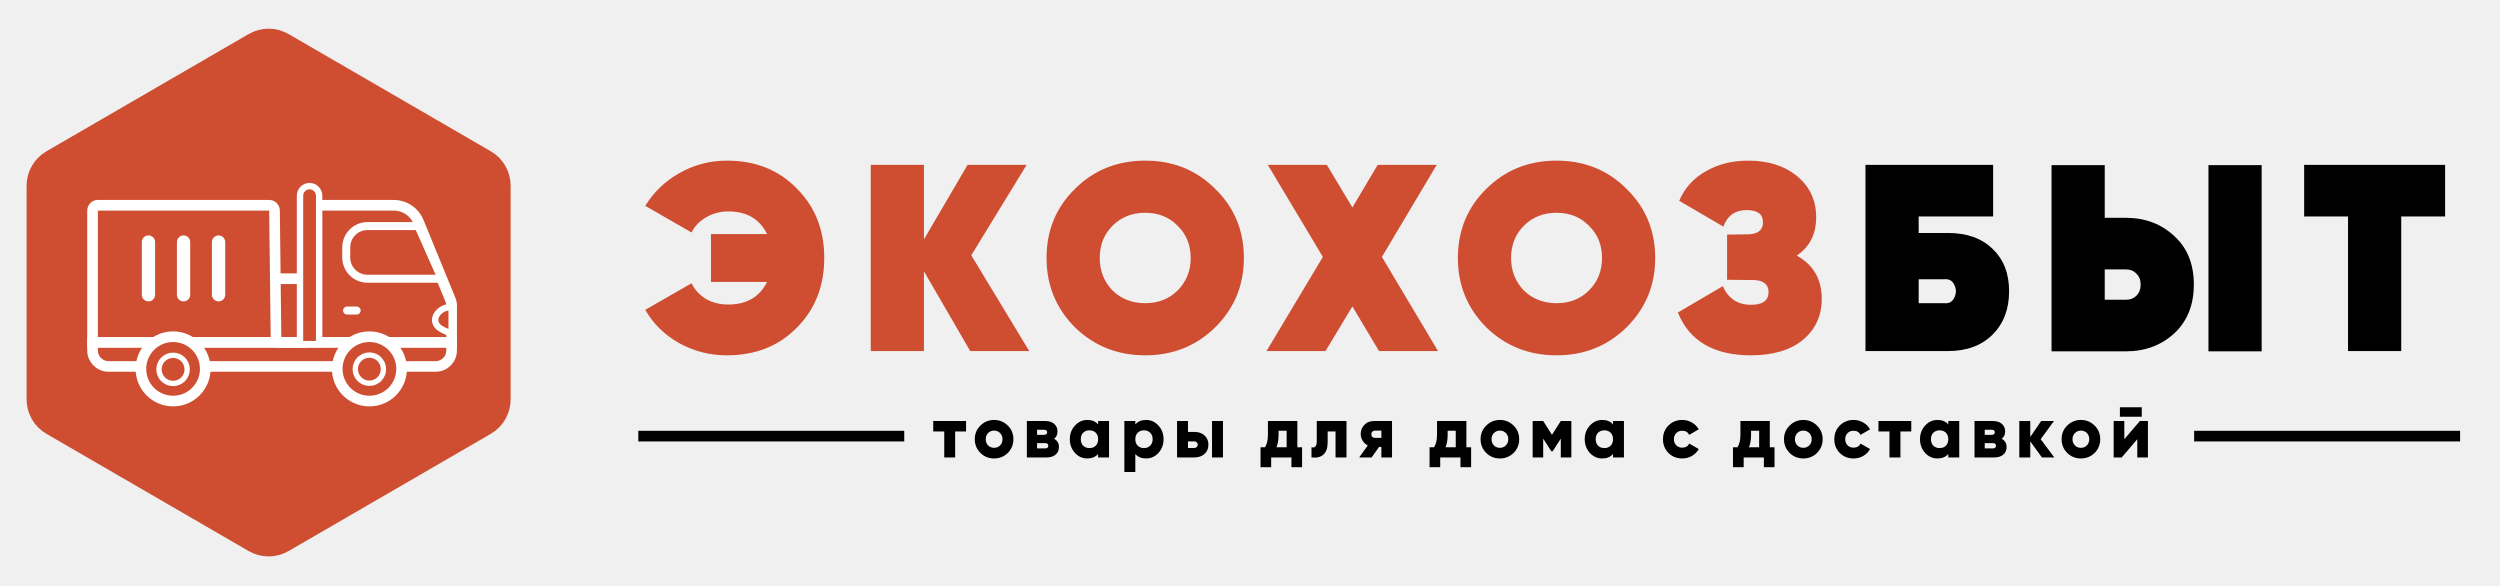
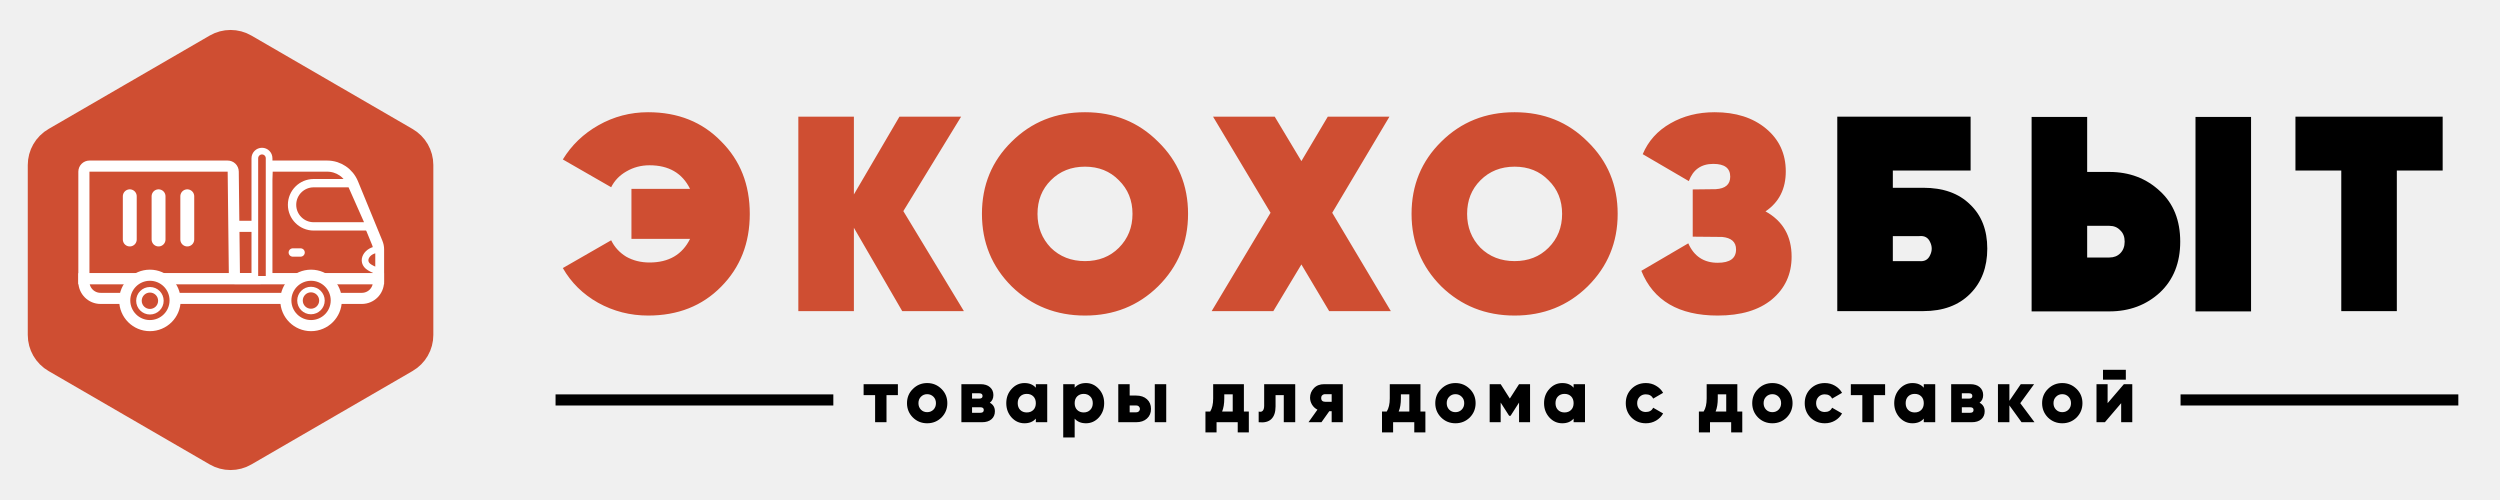
- <svg xmlns="http://www.w3.org/2000/svg" width="47" height="11" viewBox="0 0 47 11" fill="none">
-   <path d="M1.125 3.276L4.925 1.073C5.002 1.028 5.098 1.028 5.175 1.073L8.975 3.276C9.053 3.32 9.1 3.403 9.1 3.492V7.508C9.1 7.597 9.053 7.68 8.975 7.724L5.175 9.927C5.098 9.972 5.002 9.972 4.925 9.927L1.125 7.724C1.047 7.68 1 7.597 1 7.508V3.492C1 3.403 1.047 3.32 1.125 3.276Z" fill="#CF4E32" stroke="#CF4E32" />
-   <path d="M5.061 3.859H1.84C1.785 3.859 1.74 3.904 1.74 3.959V6.439H5.19L5.161 3.958C5.161 3.903 5.116 3.859 5.061 3.859Z" fill="#CF4E32" stroke="white" stroke-width="0.2" />
-   <path d="M5.189 5.24H5.639" stroke="white" stroke-width="0.2" />
-   <path d="M7.405 3.859H5.941L5.791 6.439H8.491V5.748C8.491 5.709 8.483 5.671 8.468 5.635L7.868 4.17C7.791 3.982 7.608 3.859 7.405 3.859Z" fill="#CF4E32" />
-   <path d="M5.641 6.439H5.791M5.791 6.439H8.491V5.748C8.491 5.709 8.483 5.671 8.468 5.635L7.868 4.17C7.791 3.982 7.608 3.859 7.405 3.859L5.941 3.859L5.791 6.439Z" stroke="white" stroke-width="0.2" />
-   <path d="M6.91 4.25H7.865L8.305 5.24L6.909 5.24C6.688 5.24 6.508 5.06 6.509 4.839L6.51 4.649C6.51 4.428 6.689 4.25 6.91 4.25Z" fill="#CF4E32" stroke="white" stroke-width="0.15" />
-   <path d="M6.525 5.838H6.705" stroke="white" stroke-width="0.15" stroke-linecap="round" stroke-linejoin="round" />
-   <path d="M8.491 6.27C8.412 6.245 8.345 6.214 8.286 6.179C8.061 6.044 8.228 5.77 8.491 5.77V6.27Z" fill="#CF4E32" stroke="white" stroke-width="0.12" />
-   <path d="M1.74 6.589V6.439H8.49V6.589C8.49 6.755 8.356 6.889 8.19 6.889H2.04C1.875 6.889 1.74 6.755 1.74 6.589Z" fill="#CF4E32" stroke="white" stroke-width="0.2" />
-   <path d="M5.189 6.436H5.789" stroke="white" stroke-width="0.2" />
-   <path d="M4.109 4.551V5.541" stroke="white" stroke-width="0.25" stroke-linecap="round" />
-   <path d="M3.451 4.551V5.541" stroke="white" stroke-width="0.25" stroke-linecap="round" />
-   <path d="M2.791 4.551V5.541" stroke="white" stroke-width="0.25" stroke-linecap="round" />
-   <path d="M6 3.679V6.469H5.64V3.679C5.64 3.58 5.721 3.499 5.82 3.499C5.919 3.499 6 3.58 6 3.679Z" fill="#CF4E32" stroke="white" stroke-width="0.12" />
-   <circle cx="3.254" cy="6.935" r="0.605" fill="#CF4E32" stroke="white" stroke-width="0.2" />
-   <circle cx="6.945" cy="6.935" r="0.605" fill="#CF4E32" stroke="white" stroke-width="0.2" />
-   <path d="M3.519 6.944C3.519 7.09 3.401 7.209 3.254 7.209C3.108 7.209 2.989 7.09 2.989 6.944C2.989 6.798 3.108 6.679 3.254 6.679C3.401 6.679 3.519 6.798 3.519 6.944Z" stroke="white" stroke-width="0.1" />
-   <path d="M7.209 6.94C7.209 7.086 7.09 7.205 6.944 7.205C6.798 7.205 6.679 7.086 6.679 6.94C6.679 6.794 6.798 6.675 6.944 6.675C7.09 6.675 7.209 6.794 7.209 6.94Z" stroke="white" stroke-width="0.1" />
-   <path d="M13.666 3.02C14.203 3.02 14.641 3.195 14.981 3.545C15.325 3.888 15.496 4.323 15.496 4.85C15.496 5.376 15.325 5.813 14.981 6.16C14.641 6.506 14.203 6.68 13.666 6.68C13.343 6.68 13.043 6.603 12.766 6.45C12.493 6.296 12.281 6.088 12.131 5.825L13.001 5.325C13.061 5.448 13.151 5.546 13.271 5.62C13.395 5.69 13.535 5.725 13.691 5.725C14.038 5.725 14.281 5.583 14.421 5.3H13.366V4.4H14.421C14.281 4.116 14.038 3.975 13.691 3.975C13.541 3.975 13.403 4.011 13.276 4.085C13.153 4.155 13.061 4.25 13.001 4.37L12.131 3.87C12.288 3.613 12.501 3.408 12.771 3.255C13.048 3.098 13.346 3.02 13.666 3.02ZM18.26 4.8L19.35 6.6H18.24L17.37 5.1V6.6H16.37V3.1H17.37V4.5L18.19 3.1H19.3L18.26 4.8ZM22.845 6.155C22.488 6.505 22.05 6.68 21.53 6.68C21.01 6.68 20.57 6.505 20.21 6.155C19.853 5.798 19.675 5.363 19.675 4.85C19.675 4.333 19.853 3.9 20.21 3.55C20.567 3.196 21.006 3.02 21.53 3.02C22.053 3.02 22.491 3.196 22.845 3.55C23.205 3.9 23.385 4.333 23.385 4.85C23.385 5.363 23.205 5.798 22.845 6.155ZM20.915 5.46C21.078 5.62 21.283 5.7 21.53 5.7C21.776 5.7 21.98 5.62 22.14 5.46C22.303 5.296 22.385 5.093 22.385 4.85C22.385 4.606 22.303 4.405 22.14 4.245C21.98 4.081 21.776 4 21.53 4C21.283 4 21.078 4.081 20.915 4.245C20.755 4.405 20.675 4.606 20.675 4.85C20.675 5.09 20.755 5.293 20.915 5.46ZM25.98 4.83L27.035 6.6H25.925L25.425 5.76L24.92 6.6H23.81L24.87 4.83L23.835 3.1H24.945L25.425 3.9L25.9 3.1H27.01L25.98 4.83ZM30.578 6.155C30.221 6.505 29.783 6.68 29.263 6.68C28.743 6.68 28.303 6.505 27.943 6.155C27.587 5.798 27.408 5.363 27.408 4.85C27.408 4.333 27.587 3.9 27.943 3.55C28.3 3.196 28.74 3.02 29.263 3.02C29.787 3.02 30.225 3.196 30.578 3.55C30.938 3.9 31.118 4.333 31.118 4.85C31.118 5.363 30.938 5.798 30.578 6.155ZM28.648 5.46C28.811 5.62 29.017 5.7 29.263 5.7C29.51 5.7 29.713 5.62 29.873 5.46C30.037 5.296 30.118 5.093 30.118 4.85C30.118 4.606 30.037 4.405 29.873 4.245C29.713 4.081 29.51 4 29.263 4C29.017 4 28.811 4.081 28.648 4.245C28.488 4.405 28.408 4.606 28.408 4.85C28.408 5.09 28.488 5.293 28.648 5.46ZM33.779 4.805C34.092 4.978 34.249 5.25 34.249 5.62C34.249 5.936 34.13 6.193 33.894 6.39C33.66 6.583 33.335 6.68 32.919 6.68C32.219 6.68 31.76 6.411 31.544 5.875L32.389 5.38C32.492 5.613 32.669 5.73 32.919 5.73C33.139 5.73 33.249 5.65 33.249 5.49C33.249 5.356 33.165 5.281 32.999 5.265L32.469 5.26V4.41L32.884 4.405C33.057 4.395 33.144 4.32 33.144 4.18C33.144 4.026 33.042 3.95 32.839 3.95C32.622 3.95 32.475 4.053 32.399 4.26L31.569 3.775C31.669 3.538 31.835 3.353 32.069 3.22C32.302 3.086 32.567 3.02 32.864 3.02C33.244 3.02 33.552 3.118 33.789 3.315C34.025 3.511 34.144 3.768 34.144 4.085C34.144 4.401 34.022 4.641 33.779 4.805Z" fill="#CF4E32" />
-   <path d="M36.071 4.38H36.621C36.978 4.38 37.258 4.48 37.461 4.68C37.668 4.876 37.771 5.141 37.771 5.475C37.771 5.811 37.668 6.083 37.461 6.29C37.255 6.496 36.975 6.6 36.621 6.6H35.071V3.1H37.471V4.07H36.071V4.38ZM36.071 5.7H36.546C36.64 5.71 36.705 5.675 36.741 5.595C36.781 5.515 36.781 5.435 36.741 5.355C36.705 5.275 36.64 5.24 36.546 5.25H36.071V5.7ZM39.969 6.605H38.569V3.105H39.569V4.095H39.969C40.329 4.095 40.633 4.21 40.879 4.44C41.123 4.663 41.244 4.966 41.244 5.35C41.244 5.73 41.123 6.035 40.879 6.265C40.633 6.491 40.329 6.605 39.969 6.605ZM42.519 6.605H41.519V3.105H42.519V6.605ZM39.569 5.065V5.635H39.969C40.049 5.635 40.114 5.61 40.164 5.56C40.218 5.506 40.244 5.436 40.244 5.35C40.244 5.263 40.218 5.195 40.164 5.145C40.114 5.091 40.049 5.065 39.969 5.065H39.569ZM43.318 3.1H45.968V4.07H45.143V6.6H44.143V4.07H43.318V3.1Z" fill="black" />
-   <path d="M18.162 7.915V8.112H17.957V8.6H17.752V8.112H17.545V7.915H18.162ZM18.947 8.515C18.876 8.584 18.791 8.619 18.689 8.619C18.588 8.619 18.502 8.584 18.432 8.515C18.361 8.444 18.326 8.358 18.326 8.257C18.326 8.156 18.361 8.07 18.432 8.001C18.502 7.931 18.588 7.895 18.689 7.895C18.791 7.895 18.876 7.931 18.947 8.001C19.017 8.07 19.052 8.156 19.052 8.257C19.052 8.358 19.017 8.444 18.947 8.515ZM18.577 8.374C18.607 8.404 18.644 8.419 18.689 8.419C18.734 8.419 18.771 8.404 18.802 8.374C18.832 8.343 18.847 8.305 18.847 8.257C18.847 8.21 18.832 8.171 18.802 8.141C18.771 8.111 18.734 8.095 18.689 8.095C18.644 8.095 18.607 8.111 18.577 8.141C18.547 8.171 18.532 8.21 18.532 8.257C18.532 8.305 18.547 8.343 18.577 8.374ZM19.817 8.249C19.878 8.282 19.908 8.333 19.908 8.404C19.908 8.462 19.888 8.51 19.847 8.546C19.806 8.582 19.749 8.6 19.675 8.6H19.305V7.915H19.648C19.722 7.915 19.779 7.933 19.819 7.969C19.86 8.005 19.881 8.052 19.881 8.111C19.881 8.171 19.859 8.217 19.817 8.249ZM19.626 8.079H19.497V8.175H19.626C19.666 8.175 19.686 8.159 19.686 8.128C19.686 8.095 19.666 8.079 19.626 8.079ZM19.648 8.43C19.688 8.43 19.708 8.413 19.708 8.379C19.708 8.347 19.688 8.331 19.648 8.331H19.497V8.43H19.648ZM20.645 7.915H20.85V8.6H20.645V8.535C20.596 8.591 20.528 8.619 20.441 8.619C20.35 8.619 20.273 8.584 20.209 8.515C20.145 8.444 20.113 8.358 20.113 8.257C20.113 8.156 20.145 8.07 20.209 8.001C20.273 7.931 20.35 7.895 20.441 7.895C20.528 7.895 20.596 7.923 20.645 7.979V7.915ZM20.364 8.379C20.394 8.409 20.433 8.424 20.482 8.424C20.53 8.424 20.57 8.409 20.6 8.379C20.63 8.349 20.645 8.308 20.645 8.257C20.645 8.206 20.63 8.165 20.6 8.135C20.57 8.105 20.53 8.09 20.482 8.09C20.433 8.09 20.394 8.105 20.364 8.135C20.334 8.165 20.319 8.206 20.319 8.257C20.319 8.308 20.334 8.349 20.364 8.379ZM21.548 7.895C21.638 7.895 21.715 7.931 21.779 8.001C21.843 8.07 21.875 8.156 21.875 8.257C21.875 8.358 21.843 8.444 21.779 8.515C21.715 8.584 21.638 8.619 21.548 8.619C21.46 8.619 21.392 8.591 21.344 8.535V8.874H21.138V7.915H21.344V7.979C21.392 7.923 21.46 7.895 21.548 7.895ZM21.389 8.379C21.42 8.409 21.459 8.424 21.507 8.424C21.554 8.424 21.593 8.409 21.623 8.379C21.654 8.349 21.67 8.308 21.67 8.257C21.67 8.206 21.654 8.165 21.623 8.135C21.593 8.105 21.554 8.09 21.507 8.09C21.459 8.09 21.42 8.105 21.389 8.135C21.359 8.165 21.344 8.206 21.344 8.257C21.344 8.308 21.359 8.349 21.389 8.379ZM22.449 8.12C22.532 8.12 22.597 8.142 22.645 8.186C22.694 8.23 22.718 8.288 22.718 8.36C22.718 8.432 22.694 8.49 22.645 8.534C22.597 8.578 22.532 8.6 22.449 8.6H22.129V7.915H22.334V8.12H22.449ZM22.786 7.915H22.992V8.6H22.786V7.915ZM22.451 8.422C22.471 8.422 22.487 8.416 22.499 8.405C22.511 8.393 22.518 8.378 22.518 8.36C22.518 8.342 22.511 8.327 22.499 8.316C22.487 8.304 22.471 8.298 22.451 8.298H22.334V8.422H22.451ZM24.39 8.408H24.479V8.783H24.279V8.6H23.898V8.783H23.698V8.408H23.783C23.819 8.351 23.837 8.272 23.837 8.171V7.915H24.39V8.408ZM23.998 8.408H24.189V8.098H24.037V8.171C24.037 8.266 24.024 8.345 23.998 8.408ZM25.314 7.915V8.6H25.108V8.112H24.96V8.316C24.96 8.42 24.934 8.496 24.882 8.545C24.831 8.593 24.756 8.611 24.656 8.6V8.408C24.688 8.417 24.712 8.412 24.729 8.394C24.746 8.376 24.755 8.345 24.755 8.302V7.915H25.314ZM26.17 7.915V8.6H25.97V8.402H25.927L25.786 8.6H25.553L25.714 8.374C25.672 8.353 25.64 8.322 25.616 8.283C25.593 8.244 25.581 8.202 25.581 8.158C25.581 8.094 25.604 8.037 25.649 7.989C25.695 7.939 25.757 7.915 25.836 7.915H26.17ZM25.853 8.095C25.831 8.095 25.814 8.102 25.8 8.115C25.787 8.127 25.781 8.143 25.781 8.165C25.781 8.186 25.787 8.203 25.8 8.215C25.814 8.227 25.831 8.232 25.853 8.232H25.97V8.095H25.853ZM27.568 8.408H27.657V8.783H27.457V8.6H27.076V8.783H26.876V8.408H26.961C26.997 8.351 27.016 8.272 27.016 8.171V7.915H27.568V8.408ZM27.176 8.408H27.368V8.098H27.216V8.171C27.216 8.266 27.203 8.345 27.176 8.408ZM28.456 8.515C28.385 8.584 28.299 8.619 28.198 8.619C28.097 8.619 28.011 8.584 27.941 8.515C27.87 8.444 27.835 8.358 27.835 8.257C27.835 8.156 27.87 8.07 27.941 8.001C28.011 7.931 28.097 7.895 28.198 7.895C28.299 7.895 28.385 7.931 28.456 8.001C28.526 8.07 28.561 8.156 28.561 8.257C28.561 8.358 28.526 8.444 28.456 8.515ZM28.086 8.374C28.116 8.404 28.153 8.419 28.198 8.419C28.243 8.419 28.28 8.404 28.31 8.374C28.341 8.343 28.356 8.305 28.356 8.257C28.356 8.21 28.341 8.171 28.31 8.141C28.28 8.111 28.243 8.095 28.198 8.095C28.153 8.095 28.116 8.111 28.086 8.141C28.056 8.171 28.041 8.21 28.041 8.257C28.041 8.305 28.056 8.343 28.086 8.374ZM29.541 7.915V8.6H29.343V8.246L29.19 8.485H29.165L29.012 8.246V8.6H28.814V7.915H29.012L29.177 8.174L29.343 7.915H29.541ZM30.325 7.915H30.53V8.6H30.325V8.535C30.277 8.591 30.209 8.619 30.121 8.619C30.03 8.619 29.953 8.584 29.889 8.515C29.825 8.444 29.793 8.358 29.793 8.257C29.793 8.156 29.825 8.07 29.889 8.001C29.953 7.931 30.03 7.895 30.121 7.895C30.209 7.895 30.277 7.923 30.325 7.979V7.915ZM30.044 8.379C30.074 8.409 30.114 8.424 30.162 8.424C30.21 8.424 30.25 8.409 30.28 8.379C30.31 8.349 30.325 8.308 30.325 8.257C30.325 8.206 30.31 8.165 30.28 8.135C30.25 8.105 30.21 8.09 30.162 8.09C30.114 8.09 30.074 8.105 30.044 8.135C30.014 8.165 29.999 8.206 29.999 8.257C29.999 8.308 30.014 8.349 30.044 8.379ZM31.627 8.619C31.522 8.619 31.436 8.584 31.366 8.515C31.298 8.445 31.264 8.359 31.264 8.257C31.264 8.155 31.298 8.069 31.366 8C31.436 7.93 31.522 7.895 31.627 7.895C31.692 7.895 31.753 7.911 31.807 7.943C31.863 7.975 31.906 8.018 31.936 8.071L31.757 8.175C31.732 8.124 31.688 8.098 31.624 8.098C31.579 8.098 31.542 8.113 31.513 8.143C31.484 8.173 31.469 8.211 31.469 8.257C31.469 8.304 31.484 8.342 31.513 8.372C31.542 8.401 31.579 8.416 31.624 8.416C31.689 8.416 31.733 8.39 31.757 8.339L31.936 8.442C31.906 8.496 31.864 8.539 31.809 8.571C31.754 8.603 31.693 8.619 31.627 8.619ZM33.272 8.408H33.361V8.783H33.161V8.6H32.781V8.783H32.58V8.408H32.665C32.702 8.351 32.72 8.272 32.72 8.171V7.915H33.272V8.408ZM32.88 8.408H33.072V8.098H32.92V8.171C32.92 8.266 32.907 8.345 32.88 8.408ZM34.16 8.515C34.09 8.584 34.004 8.619 33.903 8.619C33.801 8.619 33.715 8.584 33.645 8.515C33.575 8.444 33.539 8.358 33.539 8.257C33.539 8.156 33.575 8.07 33.645 8.001C33.715 7.931 33.801 7.895 33.903 7.895C34.004 7.895 34.09 7.931 34.16 8.001C34.23 8.07 34.266 8.156 34.266 8.257C34.266 8.358 34.23 8.444 34.16 8.515ZM33.79 8.374C33.82 8.404 33.858 8.419 33.903 8.419C33.947 8.419 33.985 8.404 34.015 8.374C34.045 8.343 34.06 8.305 34.06 8.257C34.06 8.21 34.045 8.171 34.015 8.141C33.985 8.111 33.947 8.095 33.903 8.095C33.858 8.095 33.82 8.111 33.79 8.141C33.76 8.171 33.745 8.21 33.745 8.257C33.745 8.305 33.76 8.343 33.79 8.374ZM34.848 8.619C34.744 8.619 34.657 8.584 34.587 8.515C34.519 8.445 34.485 8.359 34.485 8.257C34.485 8.155 34.519 8.069 34.587 8C34.657 7.93 34.744 7.895 34.848 7.895C34.913 7.895 34.974 7.911 35.029 7.943C35.084 7.975 35.127 8.018 35.157 8.071L34.978 8.175C34.953 8.124 34.909 8.098 34.845 8.098C34.8 8.098 34.763 8.113 34.734 8.143C34.705 8.173 34.69 8.211 34.69 8.257C34.69 8.304 34.705 8.342 34.734 8.372C34.763 8.401 34.8 8.416 34.845 8.416C34.91 8.416 34.954 8.39 34.978 8.339L35.157 8.442C35.127 8.496 35.085 8.539 35.03 8.571C34.975 8.603 34.914 8.619 34.848 8.619ZM35.932 7.915V8.112H35.728V8.6H35.522V8.112H35.315V7.915H35.932ZM36.628 7.915H36.834V8.6H36.628V8.535C36.58 8.591 36.512 8.619 36.424 8.619C36.334 8.619 36.256 8.584 36.192 8.515C36.129 8.444 36.096 8.358 36.096 8.257C36.096 8.156 36.129 8.07 36.192 8.001C36.256 7.931 36.334 7.895 36.424 7.895C36.512 7.895 36.58 7.923 36.628 7.979V7.915ZM36.347 8.379C36.377 8.409 36.417 8.424 36.465 8.424C36.514 8.424 36.553 8.409 36.583 8.379C36.613 8.349 36.628 8.308 36.628 8.257C36.628 8.206 36.613 8.165 36.583 8.135C36.553 8.105 36.514 8.09 36.465 8.09C36.417 8.09 36.377 8.105 36.347 8.135C36.317 8.165 36.302 8.206 36.302 8.257C36.302 8.308 36.317 8.349 36.347 8.379ZM37.632 8.249C37.694 8.282 37.724 8.333 37.724 8.404C37.724 8.462 37.704 8.51 37.663 8.546C37.622 8.582 37.565 8.6 37.491 8.6H37.121V7.915H37.464C37.538 7.915 37.595 7.933 37.635 7.969C37.676 8.005 37.697 8.052 37.697 8.111C37.697 8.171 37.675 8.217 37.632 8.249ZM37.442 8.079H37.313V8.175H37.442C37.482 8.175 37.502 8.159 37.502 8.128C37.502 8.095 37.482 8.079 37.442 8.079ZM37.464 8.43C37.504 8.43 37.524 8.413 37.524 8.379C37.524 8.347 37.504 8.331 37.464 8.331H37.313V8.43H37.464ZM38.621 8.6H38.388L38.169 8.297V8.6H37.963V7.915H38.169V8.215L38.374 7.915H38.614L38.365 8.257L38.621 8.6ZM39.379 8.515C39.308 8.584 39.222 8.619 39.121 8.619C39.02 8.619 38.934 8.584 38.863 8.515C38.793 8.444 38.758 8.358 38.758 8.257C38.758 8.156 38.793 8.07 38.863 8.001C38.934 7.931 39.02 7.895 39.121 7.895C39.222 7.895 39.308 7.931 39.379 8.001C39.449 8.07 39.484 8.156 39.484 8.257C39.484 8.358 39.449 8.444 39.379 8.515ZM39.009 8.374C39.039 8.404 39.076 8.419 39.121 8.419C39.166 8.419 39.203 8.404 39.233 8.374C39.263 8.343 39.278 8.305 39.278 8.257C39.278 8.21 39.263 8.171 39.233 8.141C39.203 8.111 39.166 8.095 39.121 8.095C39.076 8.095 39.039 8.111 39.009 8.141C38.978 8.171 38.963 8.21 38.963 8.257C38.963 8.305 38.978 8.343 39.009 8.374ZM39.854 7.834V7.656H40.265V7.834H39.854ZM40.23 7.915H40.381V8.6H40.181V8.257L39.888 8.6H39.737V7.915H39.937V8.257L40.23 7.915Z" fill="black" />
-   <line x1="12" y1="8.199" x2="17" y2="8.199" stroke="black" stroke-width="0.2" />
-   <line x1="41.25" y1="8.199" x2="46.25" y2="8.199" stroke="black" stroke-width="0.2" />
+ <svg xmlns="http://www.w3.org/2000/svg" width="45" height="9" viewBox="0 0 45 9" fill="none">
+   <path d="M1.125 2.754L4.025 1.073C4.102 1.028 4.198 1.028 4.275 1.073L7.175 2.754C7.253 2.799 7.3 2.881 7.3 2.97V6.03C7.3 6.119 7.253 6.201 7.175 6.246L4.275 7.927C4.198 7.972 4.102 7.972 4.025 7.927L1.125 6.246C1.047 6.201 1 6.119 1 6.03V2.97C1 2.881 1.047 2.799 1.125 2.754Z" fill="#CF4E32" stroke="#CF4E32" />
+   <path d="M4.098 2.99H1.61C1.555 2.99 1.51 3.035 1.51 3.09V5.017H4.22L4.198 3.089C4.197 3.034 4.153 2.99 4.098 2.99Z" fill="#CF4E32" stroke="white" stroke-width="0.2" />
+   <path d="M4.221 4.074H4.574" stroke="white" stroke-width="0.2" />
+   <path d="M5.889 2.99H4.81L4.692 5.017H6.814V4.487C6.814 4.448 6.806 4.41 6.791 4.373L6.351 3.301C6.274 3.113 6.092 2.99 5.889 2.99Z" fill="#CF4E32" />
+   <path d="M4.574 5.017H4.692M4.692 5.017H6.814V4.487C6.814 4.448 6.806 4.41 6.791 4.373L6.351 3.301C6.274 3.113 6.092 2.99 5.889 2.99L4.81 2.99L4.692 5.017Z" stroke="white" stroke-width="0.2" />
+   <path d="M5.646 3.297H6.323L6.668 4.075L5.646 4.075C5.431 4.075 5.256 3.9 5.257 3.685C5.258 3.47 5.432 3.297 5.646 3.297Z" fill="#CF4E32" stroke="white" stroke-width="0.15" />
+   <path d="M5.27 4.545H5.411" stroke="white" stroke-width="0.15" stroke-linecap="round" stroke-linejoin="round" />
+   <path d="M6.815 4.885C6.753 4.866 6.7 4.842 6.654 4.814C6.477 4.708 6.608 4.492 6.815 4.492V4.885Z" fill="#CF4E32" stroke="white" stroke-width="0.12" />
+   <path d="M1.51 5.071V5.018H6.813V5.071C6.813 5.237 6.679 5.371 6.513 5.371H1.81C1.644 5.371 1.51 5.237 1.51 5.071Z" fill="#CF4E32" stroke="white" stroke-width="0.2" />
+   <path d="M4.221 5.014H4.692" stroke="white" stroke-width="0.2" />
+   <path d="M3.371 3.533V4.311" stroke="white" stroke-width="0.25" stroke-linecap="round" />
+   <path d="M2.854 3.533V4.311" stroke="white" stroke-width="0.25" stroke-linecap="round" />
+   <path d="M2.336 3.533V4.311" stroke="white" stroke-width="0.25" stroke-linecap="round" />
+   <path d="M4.844 2.849V5.028H4.587V2.849C4.587 2.778 4.645 2.72 4.716 2.72C4.787 2.72 4.844 2.778 4.844 2.849Z" fill="#CF4E32" stroke="white" stroke-width="0.12" />
+   <path d="M3.152 5.407C3.152 5.658 2.949 5.861 2.698 5.861C2.448 5.861 2.245 5.658 2.245 5.407C2.245 5.157 2.448 4.954 2.698 4.954C2.949 4.954 3.152 5.157 3.152 5.407Z" fill="#CF4E32" stroke="white" stroke-width="0.2" />
+   <path d="M6.053 5.407C6.053 5.658 5.85 5.861 5.599 5.861C5.348 5.861 5.145 5.658 5.145 5.407C5.145 5.157 5.348 4.954 5.599 4.954C5.85 4.954 6.053 5.157 6.053 5.407Z" fill="#CF4E32" stroke="white" stroke-width="0.2" />
+   <path d="M2.896 5.414C2.896 5.523 2.808 5.611 2.699 5.611C2.59 5.611 2.501 5.523 2.501 5.414C2.501 5.304 2.59 5.216 2.699 5.216C2.808 5.216 2.896 5.304 2.896 5.414Z" stroke="white" stroke-width="0.1" />
+   <path d="M5.795 5.41C5.795 5.519 5.706 5.607 5.597 5.607C5.488 5.607 5.4 5.519 5.4 5.41C5.4 5.301 5.488 5.212 5.597 5.212C5.706 5.212 5.795 5.301 5.795 5.41Z" stroke="white" stroke-width="0.1" />
+   <path d="M11.666 2.02C12.203 2.02 12.641 2.195 12.981 2.545C13.325 2.888 13.496 3.323 13.496 3.85C13.496 4.376 13.325 4.813 12.981 5.16C12.641 5.506 12.203 5.68 11.666 5.68C11.343 5.68 11.043 5.603 10.766 5.45C10.493 5.296 10.281 5.088 10.131 4.825L11.001 4.325C11.061 4.448 11.151 4.546 11.271 4.62C11.395 4.69 11.535 4.725 11.691 4.725C12.038 4.725 12.281 4.583 12.421 4.3H11.366V3.4H12.421C12.281 3.116 12.038 2.975 11.691 2.975C11.541 2.975 11.403 3.011 11.276 3.085C11.153 3.155 11.061 3.25 11.001 3.37L10.131 2.87C10.288 2.613 10.501 2.408 10.771 2.255C11.048 2.098 11.346 2.02 11.666 2.02ZM16.26 3.8L17.35 5.6H16.24L15.37 4.1V5.6H14.37V2.1H15.37V3.5L16.19 2.1H17.3L16.26 3.8ZM20.845 5.155C20.488 5.505 20.05 5.68 19.53 5.68C19.01 5.68 18.57 5.505 18.21 5.155C17.853 4.798 17.675 4.363 17.675 3.85C17.675 3.333 17.853 2.9 18.21 2.55C18.567 2.196 19.006 2.02 19.53 2.02C20.053 2.02 20.491 2.196 20.845 2.55C21.205 2.9 21.385 3.333 21.385 3.85C21.385 4.363 21.205 4.798 20.845 5.155ZM18.915 4.46C19.078 4.62 19.283 4.7 19.53 4.7C19.776 4.7 19.98 4.62 20.14 4.46C20.303 4.296 20.385 4.093 20.385 3.85C20.385 3.606 20.303 3.405 20.14 3.245C19.98 3.081 19.776 3 19.53 3C19.283 3 19.078 3.081 18.915 3.245C18.755 3.405 18.675 3.606 18.675 3.85C18.675 4.09 18.755 4.293 18.915 4.46ZM23.98 3.83L25.035 5.6H23.925L23.425 4.76L22.92 5.6H21.81L22.87 3.83L21.835 2.1H22.945L23.425 2.9L23.9 2.1H25.01L23.98 3.83ZM28.578 5.155C28.221 5.505 27.783 5.68 27.263 5.68C26.743 5.68 26.303 5.505 25.943 5.155C25.587 4.798 25.408 4.363 25.408 3.85C25.408 3.333 25.587 2.9 25.943 2.55C26.3 2.196 26.74 2.02 27.263 2.02C27.787 2.02 28.225 2.196 28.578 2.55C28.938 2.9 29.118 3.333 29.118 3.85C29.118 4.363 28.938 4.798 28.578 5.155ZM26.648 4.46C26.811 4.62 27.017 4.7 27.263 4.7C27.51 4.7 27.713 4.62 27.873 4.46C28.037 4.296 28.118 4.093 28.118 3.85C28.118 3.606 28.037 3.405 27.873 3.245C27.713 3.081 27.51 3 27.263 3C27.017 3 26.811 3.081 26.648 3.245C26.488 3.405 26.408 3.606 26.408 3.85C26.408 4.09 26.488 4.293 26.648 4.46ZM31.779 3.805C32.092 3.978 32.249 4.25 32.249 4.62C32.249 4.936 32.13 5.193 31.894 5.39C31.66 5.583 31.335 5.68 30.919 5.68C30.219 5.68 29.76 5.411 29.544 4.875L30.389 4.38C30.492 4.613 30.669 4.73 30.919 4.73C31.139 4.73 31.249 4.65 31.249 4.49C31.249 4.356 31.165 4.281 30.999 4.265L30.469 4.26V3.41L30.884 3.405C31.057 3.395 31.144 3.32 31.144 3.18C31.144 3.026 31.042 2.95 30.839 2.95C30.622 2.95 30.475 3.053 30.399 3.26L29.569 2.775C29.669 2.538 29.835 2.353 30.069 2.22C30.302 2.086 30.567 2.02 30.864 2.02C31.244 2.02 31.552 2.118 31.789 2.315C32.025 2.511 32.144 2.768 32.144 3.085C32.144 3.401 32.022 3.641 31.779 3.805Z" fill="#CF4E32" />
+   <path d="M34.071 3.38H34.621C34.978 3.38 35.258 3.48 35.461 3.68C35.668 3.876 35.771 4.141 35.771 4.475C35.771 4.811 35.668 5.083 35.461 5.29C35.255 5.496 34.975 5.6 34.621 5.6H33.071V2.1H35.471V3.07H34.071V3.38ZM34.071 4.7H34.546C34.64 4.71 34.705 4.675 34.741 4.595C34.781 4.515 34.781 4.435 34.741 4.355C34.705 4.275 34.64 4.24 34.546 4.25H34.071V4.7ZM37.969 5.605H36.569V2.105H37.569V3.095H37.969C38.329 3.095 38.633 3.21 38.879 3.44C39.123 3.663 39.244 3.966 39.244 4.35C39.244 4.73 39.123 5.035 38.879 5.265C38.633 5.491 38.329 5.605 37.969 5.605ZM40.519 5.605H39.519V2.105H40.519V5.605ZM37.569 4.065V4.635H37.969C38.049 4.635 38.114 4.61 38.164 4.56C38.218 4.506 38.244 4.436 38.244 4.35C38.244 4.263 38.218 4.195 38.164 4.145C38.114 4.091 38.049 4.065 37.969 4.065H37.569ZM41.318 2.1H43.968V3.07H43.143V5.6H42.143V3.07H41.318V2.1Z" fill="black" />
+   <path d="M16.162 6.915V7.112H15.957V7.6H15.752V7.112H15.545V6.915H16.162ZM16.947 7.515C16.876 7.584 16.791 7.619 16.689 7.619C16.588 7.619 16.502 7.584 16.432 7.515C16.361 7.444 16.326 7.358 16.326 7.257C16.326 7.156 16.361 7.07 16.432 7.001C16.502 6.931 16.588 6.895 16.689 6.895C16.791 6.895 16.876 6.931 16.947 7.001C17.017 7.07 17.052 7.156 17.052 7.257C17.052 7.358 17.017 7.444 16.947 7.515ZM16.577 7.374C16.607 7.404 16.644 7.419 16.689 7.419C16.734 7.419 16.771 7.404 16.802 7.374C16.832 7.343 16.847 7.305 16.847 7.257C16.847 7.21 16.832 7.171 16.802 7.141C16.771 7.111 16.734 7.095 16.689 7.095C16.644 7.095 16.607 7.111 16.577 7.141C16.547 7.171 16.532 7.21 16.532 7.257C16.532 7.305 16.547 7.343 16.577 7.374ZM17.817 7.249C17.878 7.282 17.908 7.333 17.908 7.404C17.908 7.462 17.888 7.51 17.847 7.546C17.806 7.582 17.749 7.6 17.675 7.6H17.305V6.915H17.648C17.722 6.915 17.779 6.933 17.819 6.969C17.86 7.005 17.881 7.052 17.881 7.111C17.881 7.171 17.859 7.217 17.817 7.249ZM17.626 7.079H17.497V7.175H17.626C17.666 7.175 17.686 7.159 17.686 7.128C17.686 7.095 17.666 7.079 17.626 7.079ZM17.648 7.43C17.688 7.43 17.708 7.413 17.708 7.379C17.708 7.347 17.688 7.331 17.648 7.331H17.497V7.43H17.648ZM18.645 6.915H18.85V7.6H18.645V7.535C18.596 7.591 18.528 7.619 18.441 7.619C18.35 7.619 18.273 7.584 18.209 7.515C18.145 7.444 18.113 7.358 18.113 7.257C18.113 7.156 18.145 7.07 18.209 7.001C18.273 6.931 18.35 6.895 18.441 6.895C18.528 6.895 18.596 6.923 18.645 6.979V6.915ZM18.364 7.379C18.394 7.409 18.433 7.424 18.482 7.424C18.53 7.424 18.57 7.409 18.6 7.379C18.63 7.349 18.645 7.308 18.645 7.257C18.645 7.206 18.63 7.165 18.6 7.135C18.57 7.105 18.53 7.09 18.482 7.09C18.433 7.09 18.394 7.105 18.364 7.135C18.334 7.165 18.319 7.206 18.319 7.257C18.319 7.308 18.334 7.349 18.364 7.379ZM19.548 6.895C19.638 6.895 19.715 6.931 19.779 7.001C19.843 7.07 19.875 7.156 19.875 7.257C19.875 7.358 19.843 7.444 19.779 7.515C19.715 7.584 19.638 7.619 19.548 7.619C19.46 7.619 19.392 7.591 19.344 7.535V7.874H19.138V6.915H19.344V6.979C19.392 6.923 19.46 6.895 19.548 6.895ZM19.389 7.379C19.42 7.409 19.459 7.424 19.507 7.424C19.554 7.424 19.593 7.409 19.623 7.379C19.654 7.349 19.67 7.308 19.67 7.257C19.67 7.206 19.654 7.165 19.623 7.135C19.593 7.105 19.554 7.09 19.507 7.09C19.459 7.09 19.42 7.105 19.389 7.135C19.359 7.165 19.344 7.206 19.344 7.257C19.344 7.308 19.359 7.349 19.389 7.379ZM20.449 7.12C20.532 7.12 20.597 7.142 20.645 7.186C20.694 7.23 20.718 7.288 20.718 7.36C20.718 7.432 20.694 7.49 20.645 7.534C20.597 7.578 20.532 7.6 20.449 7.6H20.129V6.915H20.334V7.12H20.449ZM20.786 6.915H20.992V7.6H20.786V6.915ZM20.451 7.422C20.471 7.422 20.487 7.416 20.499 7.405C20.511 7.393 20.518 7.378 20.518 7.36C20.518 7.342 20.511 7.327 20.499 7.316C20.487 7.304 20.471 7.298 20.451 7.298H20.334V7.422H20.451ZM22.39 7.408H22.479V7.783H22.279V7.6H21.898V7.783H21.698V7.408H21.783C21.819 7.351 21.837 7.272 21.837 7.171V6.915H22.39V7.408ZM21.998 7.408H22.189V7.098H22.037V7.171C22.037 7.266 22.024 7.345 21.998 7.408ZM23.314 6.915V7.6H23.108V7.112H22.96V7.316C22.96 7.42 22.934 7.496 22.882 7.545C22.831 7.593 22.756 7.611 22.656 7.6V7.408C22.688 7.417 22.712 7.412 22.729 7.394C22.746 7.376 22.755 7.345 22.755 7.302V6.915H23.314ZM24.17 6.915V7.6H23.97V7.402H23.927L23.786 7.6H23.553L23.714 7.374C23.672 7.353 23.64 7.322 23.616 7.283C23.593 7.244 23.581 7.202 23.581 7.158C23.581 7.094 23.604 7.037 23.649 6.989C23.695 6.939 23.757 6.915 23.836 6.915H24.17ZM23.853 7.095C23.831 7.095 23.814 7.102 23.8 7.115C23.787 7.127 23.781 7.143 23.781 7.165C23.781 7.186 23.787 7.203 23.8 7.215C23.814 7.227 23.831 7.232 23.853 7.232H23.97V7.095H23.853ZM25.568 7.408H25.657V7.783H25.457V7.6H25.076V7.783H24.876V7.408H24.961C24.997 7.351 25.016 7.272 25.016 7.171V6.915H25.568V7.408ZM25.176 7.408H25.368V7.098H25.216V7.171C25.216 7.266 25.203 7.345 25.176 7.408ZM26.456 7.515C26.385 7.584 26.299 7.619 26.198 7.619C26.097 7.619 26.011 7.584 25.941 7.515C25.87 7.444 25.835 7.358 25.835 7.257C25.835 7.156 25.87 7.07 25.941 7.001C26.011 6.931 26.097 6.895 26.198 6.895C26.299 6.895 26.385 6.931 26.456 7.001C26.526 7.07 26.561 7.156 26.561 7.257C26.561 7.358 26.526 7.444 26.456 7.515ZM26.086 7.374C26.116 7.404 26.153 7.419 26.198 7.419C26.243 7.419 26.28 7.404 26.31 7.374C26.341 7.343 26.356 7.305 26.356 7.257C26.356 7.21 26.341 7.171 26.31 7.141C26.28 7.111 26.243 7.095 26.198 7.095C26.153 7.095 26.116 7.111 26.086 7.141C26.056 7.171 26.041 7.21 26.041 7.257C26.041 7.305 26.056 7.343 26.086 7.374ZM27.541 6.915V7.6H27.343V7.246L27.19 7.485H27.165L27.012 7.246V7.6H26.814V6.915H27.012L27.177 7.174L27.343 6.915H27.541ZM28.325 6.915H28.53V7.6H28.325V7.535C28.277 7.591 28.209 7.619 28.121 7.619C28.03 7.619 27.953 7.584 27.889 7.515C27.825 7.444 27.793 7.358 27.793 7.257C27.793 7.156 27.825 7.07 27.889 7.001C27.953 6.931 28.03 6.895 28.121 6.895C28.209 6.895 28.277 6.923 28.325 6.979V6.915ZM28.044 7.379C28.074 7.409 28.114 7.424 28.162 7.424C28.21 7.424 28.25 7.409 28.28 7.379C28.31 7.349 28.325 7.308 28.325 7.257C28.325 7.206 28.31 7.165 28.28 7.135C28.25 7.105 28.21 7.09 28.162 7.09C28.114 7.09 28.074 7.105 28.044 7.135C28.014 7.165 27.999 7.206 27.999 7.257C27.999 7.308 28.014 7.349 28.044 7.379ZM29.627 7.619C29.522 7.619 29.436 7.584 29.366 7.515C29.298 7.445 29.264 7.359 29.264 7.257C29.264 7.155 29.298 7.069 29.366 7C29.436 6.93 29.522 6.895 29.627 6.895C29.692 6.895 29.753 6.911 29.807 6.943C29.863 6.975 29.906 7.018 29.936 7.071L29.757 7.175C29.732 7.124 29.688 7.098 29.624 7.098C29.579 7.098 29.542 7.113 29.513 7.143C29.484 7.173 29.469 7.211 29.469 7.257C29.469 7.304 29.484 7.342 29.513 7.372C29.542 7.401 29.579 7.416 29.624 7.416C29.689 7.416 29.733 7.39 29.757 7.339L29.936 7.442C29.906 7.496 29.864 7.539 29.809 7.571C29.754 7.603 29.693 7.619 29.627 7.619ZM31.272 7.408H31.361V7.783H31.161V7.6H30.78V7.783H30.58V7.408H30.665C30.702 7.351 30.72 7.272 30.72 7.171V6.915H31.272V7.408ZM30.881 7.408H31.072V7.098H30.92V7.171C30.92 7.266 30.907 7.345 30.881 7.408ZM32.16 7.515C32.09 7.584 32.004 7.619 31.903 7.619C31.801 7.619 31.715 7.584 31.645 7.515C31.575 7.444 31.54 7.358 31.54 7.257C31.54 7.156 31.575 7.07 31.645 7.001C31.715 6.931 31.801 6.895 31.903 6.895C32.004 6.895 32.09 6.931 32.16 7.001C32.23 7.07 32.266 7.156 32.266 7.257C32.266 7.358 32.23 7.444 32.16 7.515ZM31.79 7.374C31.82 7.404 31.858 7.419 31.903 7.419C31.947 7.419 31.985 7.404 32.015 7.374C32.045 7.343 32.06 7.305 32.06 7.257C32.06 7.21 32.045 7.171 32.015 7.141C31.985 7.111 31.947 7.095 31.903 7.095C31.858 7.095 31.82 7.111 31.79 7.141C31.76 7.171 31.745 7.21 31.745 7.257C31.745 7.305 31.76 7.343 31.79 7.374ZM32.848 7.619C32.744 7.619 32.657 7.584 32.587 7.515C32.519 7.445 32.485 7.359 32.485 7.257C32.485 7.155 32.519 7.069 32.587 7C32.657 6.93 32.744 6.895 32.848 6.895C32.913 6.895 32.974 6.911 33.029 6.943C33.084 6.975 33.127 7.018 33.157 7.071L32.978 7.175C32.953 7.124 32.909 7.098 32.845 7.098C32.8 7.098 32.763 7.113 32.734 7.143C32.705 7.173 32.69 7.211 32.69 7.257C32.69 7.304 32.705 7.342 32.734 7.372C32.763 7.401 32.8 7.416 32.845 7.416C32.91 7.416 32.954 7.39 32.978 7.339L33.157 7.442C33.127 7.496 33.085 7.539 33.03 7.571C32.975 7.603 32.914 7.619 32.848 7.619ZM33.932 6.915V7.112H33.728V7.6H33.522V7.112H33.315V6.915H33.932ZM34.628 6.915H34.834V7.6H34.628V7.535C34.58 7.591 34.512 7.619 34.424 7.619C34.334 7.619 34.256 7.584 34.192 7.515C34.129 7.444 34.096 7.358 34.096 7.257C34.096 7.156 34.129 7.07 34.192 7.001C34.256 6.931 34.334 6.895 34.424 6.895C34.512 6.895 34.58 6.923 34.628 6.979V6.915ZM34.347 7.379C34.377 7.409 34.417 7.424 34.465 7.424C34.514 7.424 34.553 7.409 34.583 7.379C34.613 7.349 34.628 7.308 34.628 7.257C34.628 7.206 34.613 7.165 34.583 7.135C34.553 7.105 34.514 7.09 34.465 7.09C34.417 7.09 34.377 7.105 34.347 7.135C34.317 7.165 34.302 7.206 34.302 7.257C34.302 7.308 34.317 7.349 34.347 7.379ZM35.632 7.249C35.694 7.282 35.724 7.333 35.724 7.404C35.724 7.462 35.704 7.51 35.663 7.546C35.622 7.582 35.565 7.6 35.491 7.6H35.121V6.915H35.464C35.538 6.915 35.595 6.933 35.635 6.969C35.676 7.005 35.697 7.052 35.697 7.111C35.697 7.171 35.675 7.217 35.632 7.249ZM35.442 7.079H35.313V7.175H35.442C35.482 7.175 35.502 7.159 35.502 7.128C35.502 7.095 35.482 7.079 35.442 7.079ZM35.464 7.43C35.504 7.43 35.524 7.413 35.524 7.379C35.524 7.347 35.504 7.331 35.464 7.331H35.313V7.43H35.464ZM36.621 7.6H36.388L36.169 7.297V7.6H35.963V6.915H36.169V7.215L36.374 6.915H36.614L36.365 7.257L36.621 7.6ZM37.379 7.515C37.308 7.584 37.222 7.619 37.121 7.619C37.02 7.619 36.934 7.584 36.863 7.515C36.793 7.444 36.758 7.358 36.758 7.257C36.758 7.156 36.793 7.07 36.863 7.001C36.934 6.931 37.02 6.895 37.121 6.895C37.222 6.895 37.308 6.931 37.379 7.001C37.449 7.07 37.484 7.156 37.484 7.257C37.484 7.358 37.449 7.444 37.379 7.515ZM37.009 7.374C37.039 7.404 37.076 7.419 37.121 7.419C37.166 7.419 37.203 7.404 37.233 7.374C37.263 7.343 37.278 7.305 37.278 7.257C37.278 7.21 37.263 7.171 37.233 7.141C37.203 7.111 37.166 7.095 37.121 7.095C37.076 7.095 37.039 7.111 37.009 7.141C36.978 7.171 36.963 7.21 36.963 7.257C36.963 7.305 36.978 7.343 37.009 7.374ZM37.854 6.834V6.656H38.265V6.834H37.854ZM38.23 6.915H38.381V7.6H38.181V7.257L37.888 7.6H37.737V6.915H37.937V7.257L38.23 6.915Z" fill="black" />
+   <line x1="10" y1="7.199" x2="15" y2="7.199" stroke="black" stroke-width="0.2" />
+   <line x1="39.25" y1="7.199" x2="44.25" y2="7.199" stroke="black" stroke-width="0.2" />
</svg>
